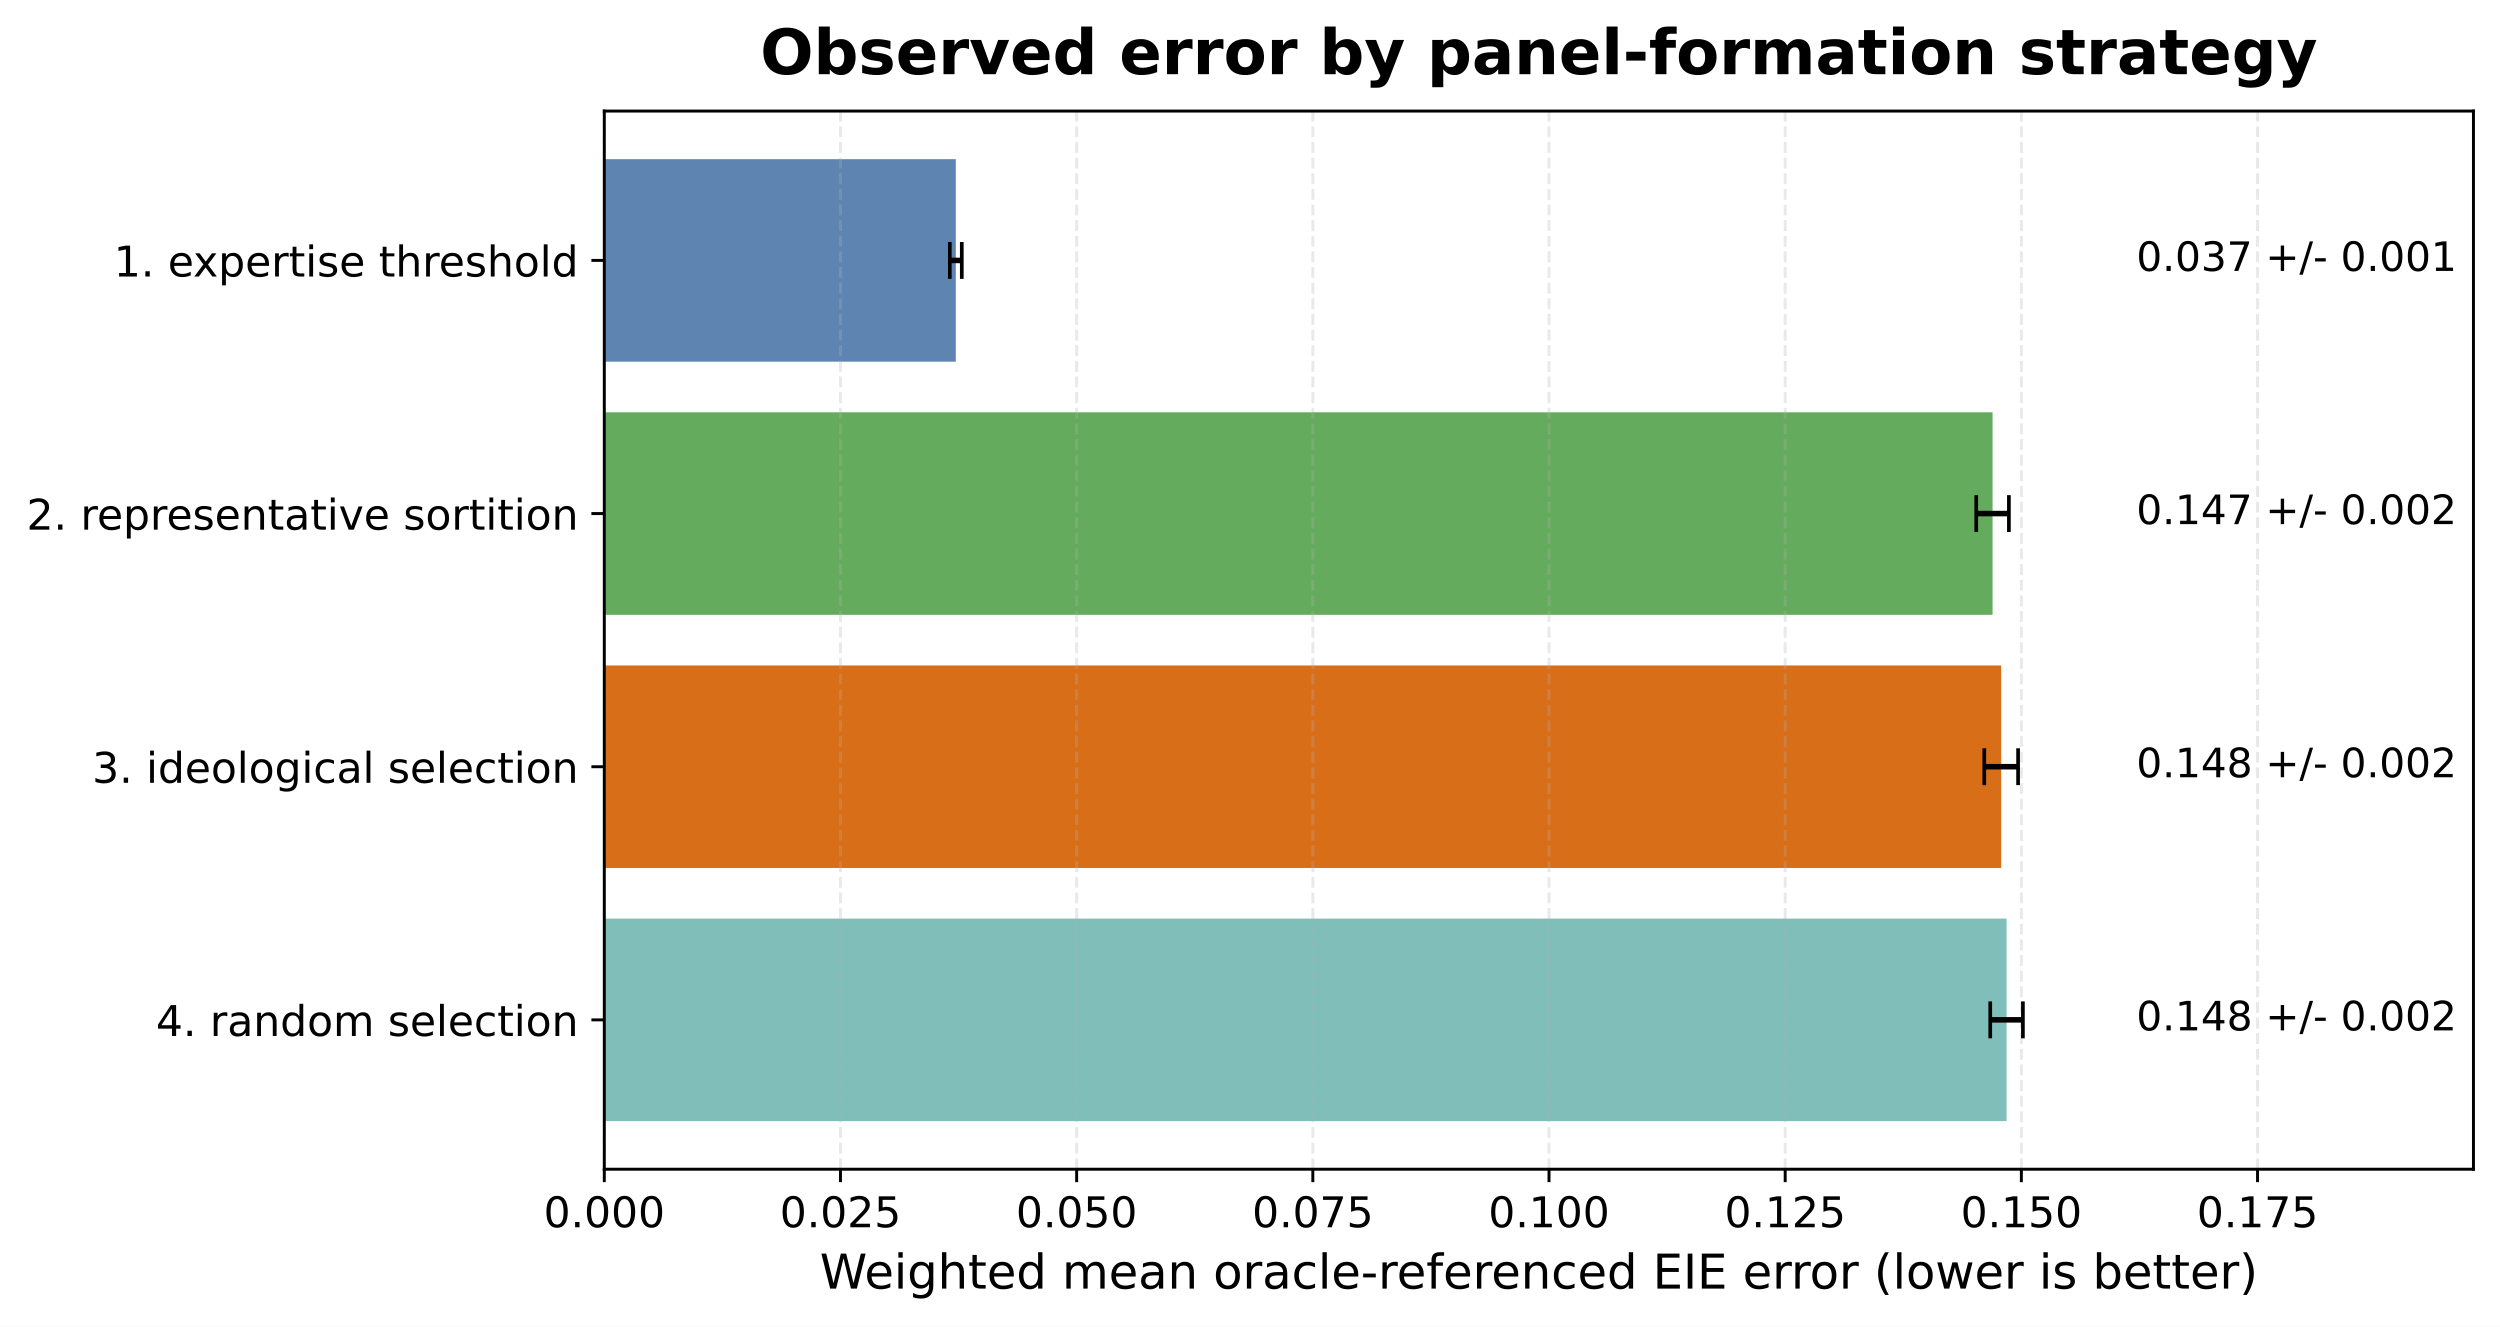
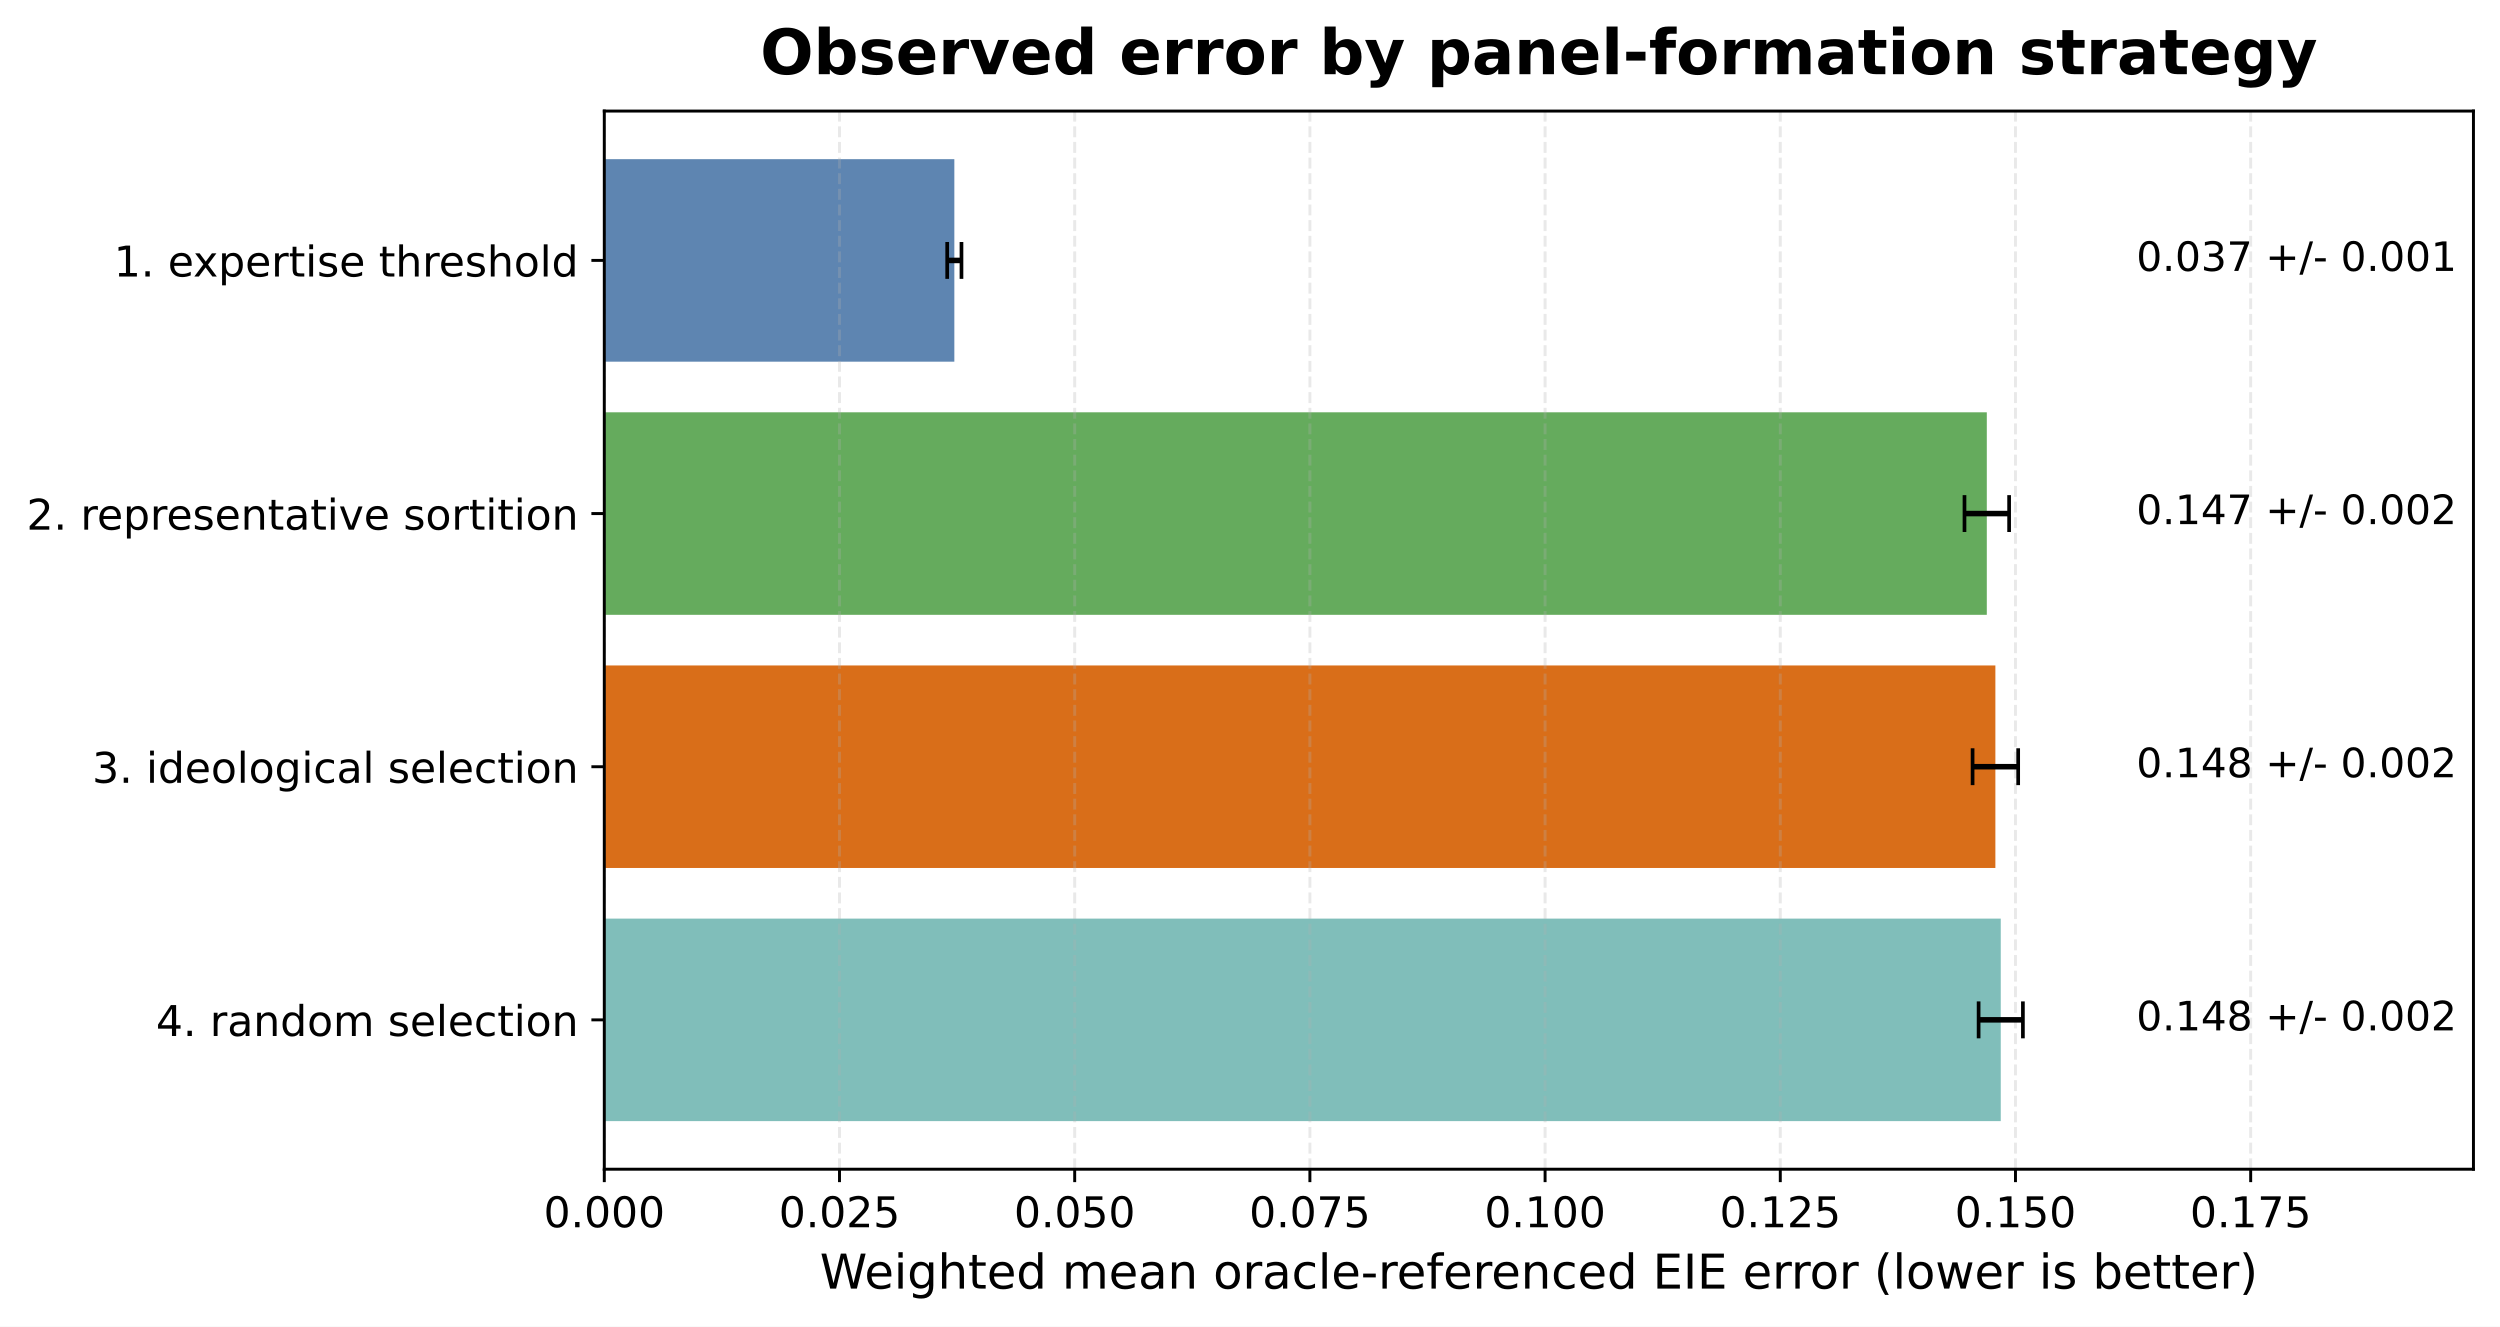
<svg xmlns="http://www.w3.org/2000/svg" xmlns:xlink="http://www.w3.org/1999/xlink" width="677.92pt" height="359.755pt" viewBox="0 0 677.92 359.755" version="1.1">
  <defs>
    <style type="text/css">*{stroke-linejoin: round; stroke-linecap: butt}</style>
  </defs>
  <g id="figure_1">
    <g id="patch_1">
      <path d="M 0 359.755  L 677.92 359.755  L 677.92 0  L 0 0  z " style="fill: #ffffff" />
    </g>
    <g id="axes_1">
      <g id="patch_2">
        <path d="M 163.865 317.054  L 670.72 317.054  L 670.72 30.117  L 163.865 30.117  z " style="fill: #ffffff" />
      </g>
      <g id="patch_3">
-         <path d="M 163.865 43.16  L 259.181 43.16  L 259.181 98.076  L 163.865 98.076  z " clip-path="url(#pc7986ad88f)" style="fill: #4c78a8; opacity: 0.9" />
+         <path d="M 163.865 43.16  L 258.785 43.16  L 258.785 98.076  L 163.865 98.076  z " clip-path="url(#pc7986ad88f)" style="fill: #4c78a8; opacity: 0.9" />
      </g>
      <g id="patch_4">
-         <path d="M 163.865 111.805  L 540.32 111.805  L 540.32 166.721  L 163.865 166.721  z " clip-path="url(#pc7986ad88f)" style="fill: #54a24b; opacity: 0.9" />
+         <path d="M 163.865 111.805  L 538.758 111.805  L 538.758 166.721  L 163.865 166.721  z " clip-path="url(#pc7986ad88f)" style="fill: #54a24b; opacity: 0.9" />
      </g>
      <g id="patch_5">
-         <path d="M 163.865 180.45  L 542.655 180.45  L 542.655 235.367  L 163.865 235.367  z " clip-path="url(#pc7986ad88f)" style="fill: #d55e00; opacity: 0.9" />
+         <path d="M 163.865 180.45  L 541.083 180.45  L 541.083 235.367  L 163.865 235.367  z " clip-path="url(#pc7986ad88f)" style="fill: #d55e00; opacity: 0.9" />
      </g>
      <g id="patch_6">
-         <path d="M 163.865 249.096  L 544.118 249.096  L 544.118 304.012  L 163.865 304.012  z " clip-path="url(#pc7986ad88f)" style="fill: #72b7b2; opacity: 0.9" />
+         <path d="M 163.865 249.096  L 542.54 249.096  L 542.54 304.012  L 163.865 304.012  z " clip-path="url(#pc7986ad88f)" style="fill: #72b7b2; opacity: 0.9" />
      </g>
      <g id="matplotlib.axis_1">
        <g id="xtick_1">
          <g id="line2d_1">
            <path d="M 163.865 317.054  L 163.865 30.117  " clip-path="url(#pc7986ad88f)" style="fill: none; stroke-dasharray: 2.96,1.28; stroke-dashoffset: 0; stroke: #b0b0b0; stroke-opacity: 0.28; stroke-width: 0.8" />
          </g>
          <g id="line2d_2">
            <defs>
              <path id="m8f7843dfd3" d="M 0 0  L 0 3.5  " style="stroke: #000000; stroke-width: 0.8" />
            </defs>
            <g>
              <use xlink:href="#m8f7843dfd3" x="163.865" y="317.054" style="stroke: #000000; stroke-width: 0.8" />
            </g>
          </g>
          <g id="text_1">
            <text style="font-size: 11.5px; font-family: 'DejaVu Sans', 'Bitstream Vera Sans', 'Computer Modern Sans Serif', 'Lucida Grande', 'Verdana', 'Geneva', 'Lucid', 'Arial', 'Helvetica', 'Avant Garde', sans-serif; text-anchor: middle" x="163.865" y="332.792" transform="rotate(-0 163.8653 332.7916)">0.000</text>
          </g>
        </g>
        <g id="xtick_2">
          <g id="line2d_3">
-             <path d="M 227.909 317.054  L 227.909 30.117  " clip-path="url(#pc7986ad88f)" style="fill: none; stroke-dasharray: 2.96,1.28; stroke-dashoffset: 0; stroke: #b0b0b0; stroke-opacity: 0.28; stroke-width: 0.8" />
+             <path d="M 227.643 317.054  L 227.643 30.117  " clip-path="url(#pc7986ad88f)" style="fill: none; stroke-dasharray: 2.96,1.28; stroke-dashoffset: 0; stroke: #b0b0b0; stroke-opacity: 0.28; stroke-width: 0.8" />
          </g>
          <g id="line2d_4">
            <g>
-               <use xlink:href="#m8f7843dfd3" x="227.909" y="317.054" style="stroke: #000000; stroke-width: 0.8" />
+               <use xlink:href="#m8f7843dfd3" x="227.643" y="317.054" style="stroke: #000000; stroke-width: 0.8" />
            </g>
          </g>
          <g id="text_2">
-             <text style="font-size: 11.5px; font-family: 'DejaVu Sans', 'Bitstream Vera Sans', 'Computer Modern Sans Serif', 'Lucida Grande', 'Verdana', 'Geneva', 'Lucid', 'Arial', 'Helvetica', 'Avant Garde', sans-serif; text-anchor: middle" x="227.909" y="332.792" transform="rotate(-0 227.9092 332.7916)">0.025</text>
+             <text style="font-size: 11.5px; font-family: 'DejaVu Sans', 'Bitstream Vera Sans', 'Computer Modern Sans Serif', 'Lucida Grande', 'Verdana', 'Geneva', 'Lucid', 'Arial', 'Helvetica', 'Avant Garde', sans-serif; text-anchor: middle" x="227.643" y="332.792" transform="rotate(-0 227.6434 332.7916)">0.025</text>
          </g>
        </g>
        <g id="xtick_3">
          <g id="line2d_5">
-             <path d="M 291.953 317.054  L 291.953 30.117  " clip-path="url(#pc7986ad88f)" style="fill: none; stroke-dasharray: 2.96,1.28; stroke-dashoffset: 0; stroke: #b0b0b0; stroke-opacity: 0.28; stroke-width: 0.8" />
+             <path d="M 291.422 317.054  L 291.422 30.117  " clip-path="url(#pc7986ad88f)" style="fill: none; stroke-dasharray: 2.96,1.28; stroke-dashoffset: 0; stroke: #b0b0b0; stroke-opacity: 0.28; stroke-width: 0.8" />
          </g>
          <g id="line2d_6">
            <g>
-               <use xlink:href="#m8f7843dfd3" x="291.953" y="317.054" style="stroke: #000000; stroke-width: 0.8" />
+               <use xlink:href="#m8f7843dfd3" x="291.422" y="317.054" style="stroke: #000000; stroke-width: 0.8" />
            </g>
          </g>
          <g id="text_3">
-             <text style="font-size: 11.5px; font-family: 'DejaVu Sans', 'Bitstream Vera Sans', 'Computer Modern Sans Serif', 'Lucida Grande', 'Verdana', 'Geneva', 'Lucid', 'Arial', 'Helvetica', 'Avant Garde', sans-serif; text-anchor: middle" x="291.953" y="332.792" transform="rotate(-0 291.953 332.7916)">0.050</text>
+             <text style="font-size: 11.5px; font-family: 'DejaVu Sans', 'Bitstream Vera Sans', 'Computer Modern Sans Serif', 'Lucida Grande', 'Verdana', 'Geneva', 'Lucid', 'Arial', 'Helvetica', 'Avant Garde', sans-serif; text-anchor: middle" x="291.422" y="332.792" transform="rotate(-0 291.4215 332.7916)">0.050</text>
          </g>
        </g>
        <g id="xtick_4">
          <g id="line2d_7">
-             <path d="M 355.997 317.054  L 355.997 30.117  " clip-path="url(#pc7986ad88f)" style="fill: none; stroke-dasharray: 2.96,1.28; stroke-dashoffset: 0; stroke: #b0b0b0; stroke-opacity: 0.28; stroke-width: 0.8" />
+             <path d="M 355.2 317.054  L 355.2 30.117  " clip-path="url(#pc7986ad88f)" style="fill: none; stroke-dasharray: 2.96,1.28; stroke-dashoffset: 0; stroke: #b0b0b0; stroke-opacity: 0.28; stroke-width: 0.8" />
          </g>
          <g id="line2d_8">
            <g>
-               <use xlink:href="#m8f7843dfd3" x="355.997" y="317.054" style="stroke: #000000; stroke-width: 0.8" />
+               <use xlink:href="#m8f7843dfd3" x="355.2" y="317.054" style="stroke: #000000; stroke-width: 0.8" />
            </g>
          </g>
          <g id="text_4">
-             <text style="font-size: 11.5px; font-family: 'DejaVu Sans', 'Bitstream Vera Sans', 'Computer Modern Sans Serif', 'Lucida Grande', 'Verdana', 'Geneva', 'Lucid', 'Arial', 'Helvetica', 'Avant Garde', sans-serif; text-anchor: middle" x="355.997" y="332.792" transform="rotate(-0 355.9969 332.7916)">0.075</text>
+             <text style="font-size: 11.5px; font-family: 'DejaVu Sans', 'Bitstream Vera Sans', 'Computer Modern Sans Serif', 'Lucida Grande', 'Verdana', 'Geneva', 'Lucid', 'Arial', 'Helvetica', 'Avant Garde', sans-serif; text-anchor: middle" x="355.2" y="332.792" transform="rotate(-0 355.1996 332.7916)">0.075</text>
          </g>
        </g>
        <g id="xtick_5">
          <g id="line2d_9">
-             <path d="M 420.041 317.054  L 420.041 30.117  " clip-path="url(#pc7986ad88f)" style="fill: none; stroke-dasharray: 2.96,1.28; stroke-dashoffset: 0; stroke: #b0b0b0; stroke-opacity: 0.28; stroke-width: 0.8" />
+             <path d="M 418.978 317.054  L 418.978 30.117  " clip-path="url(#pc7986ad88f)" style="fill: none; stroke-dasharray: 2.96,1.28; stroke-dashoffset: 0; stroke: #b0b0b0; stroke-opacity: 0.28; stroke-width: 0.8" />
          </g>
          <g id="line2d_10">
            <g>
-               <use xlink:href="#m8f7843dfd3" x="420.041" y="317.054" style="stroke: #000000; stroke-width: 0.8" />
+               <use xlink:href="#m8f7843dfd3" x="418.978" y="317.054" style="stroke: #000000; stroke-width: 0.8" />
            </g>
          </g>
          <g id="text_5">
-             <text style="font-size: 11.5px; font-family: 'DejaVu Sans', 'Bitstream Vera Sans', 'Computer Modern Sans Serif', 'Lucida Grande', 'Verdana', 'Geneva', 'Lucid', 'Arial', 'Helvetica', 'Avant Garde', sans-serif; text-anchor: middle" x="420.041" y="332.792" transform="rotate(-0 420.0407 332.7916)">0.100</text>
+             <text style="font-size: 11.5px; font-family: 'DejaVu Sans', 'Bitstream Vera Sans', 'Computer Modern Sans Serif', 'Lucida Grande', 'Verdana', 'Geneva', 'Lucid', 'Arial', 'Helvetica', 'Avant Garde', sans-serif; text-anchor: middle" x="418.978" y="332.792" transform="rotate(-0 418.9777 332.7916)">0.100</text>
          </g>
        </g>
        <g id="xtick_6">
          <g id="line2d_11">
-             <path d="M 484.085 317.054  L 484.085 30.117  " clip-path="url(#pc7986ad88f)" style="fill: none; stroke-dasharray: 2.96,1.28; stroke-dashoffset: 0; stroke: #b0b0b0; stroke-opacity: 0.28; stroke-width: 0.8" />
+             <path d="M 482.756 317.054  L 482.756 30.117  " clip-path="url(#pc7986ad88f)" style="fill: none; stroke-dasharray: 2.96,1.28; stroke-dashoffset: 0; stroke: #b0b0b0; stroke-opacity: 0.28; stroke-width: 0.8" />
          </g>
          <g id="line2d_12">
            <g>
-               <use xlink:href="#m8f7843dfd3" x="484.085" y="317.054" style="stroke: #000000; stroke-width: 0.8" />
+               <use xlink:href="#m8f7843dfd3" x="482.756" y="317.054" style="stroke: #000000; stroke-width: 0.8" />
            </g>
          </g>
          <g id="text_6">
-             <text style="font-size: 11.5px; font-family: 'DejaVu Sans', 'Bitstream Vera Sans', 'Computer Modern Sans Serif', 'Lucida Grande', 'Verdana', 'Geneva', 'Lucid', 'Arial', 'Helvetica', 'Avant Garde', sans-serif; text-anchor: middle" x="484.085" y="332.792" transform="rotate(-0 484.0846 332.7916)">0.125</text>
+             <text style="font-size: 11.5px; font-family: 'DejaVu Sans', 'Bitstream Vera Sans', 'Computer Modern Sans Serif', 'Lucida Grande', 'Verdana', 'Geneva', 'Lucid', 'Arial', 'Helvetica', 'Avant Garde', sans-serif; text-anchor: middle" x="482.756" y="332.792" transform="rotate(-0 482.7558 332.7916)">0.125</text>
          </g>
        </g>
        <g id="xtick_7">
          <g id="line2d_13">
-             <path d="M 548.128 317.054  L 548.128 30.117  " clip-path="url(#pc7986ad88f)" style="fill: none; stroke-dasharray: 2.96,1.28; stroke-dashoffset: 0; stroke: #b0b0b0; stroke-opacity: 0.28; stroke-width: 0.8" />
+             <path d="M 546.534 317.054  L 546.534 30.117  " clip-path="url(#pc7986ad88f)" style="fill: none; stroke-dasharray: 2.96,1.28; stroke-dashoffset: 0; stroke: #b0b0b0; stroke-opacity: 0.28; stroke-width: 0.8" />
          </g>
          <g id="line2d_14">
            <g>
-               <use xlink:href="#m8f7843dfd3" x="548.128" y="317.054" style="stroke: #000000; stroke-width: 0.8" />
+               <use xlink:href="#m8f7843dfd3" x="546.534" y="317.054" style="stroke: #000000; stroke-width: 0.8" />
            </g>
          </g>
          <g id="text_7">
-             <text style="font-size: 11.5px; font-family: 'DejaVu Sans', 'Bitstream Vera Sans', 'Computer Modern Sans Serif', 'Lucida Grande', 'Verdana', 'Geneva', 'Lucid', 'Arial', 'Helvetica', 'Avant Garde', sans-serif; text-anchor: middle" x="548.128" y="332.792" transform="rotate(-0 548.1284 332.7916)">0.150</text>
+             <text style="font-size: 11.5px; font-family: 'DejaVu Sans', 'Bitstream Vera Sans', 'Computer Modern Sans Serif', 'Lucida Grande', 'Verdana', 'Geneva', 'Lucid', 'Arial', 'Helvetica', 'Avant Garde', sans-serif; text-anchor: middle" x="546.534" y="332.792" transform="rotate(-0 546.5339 332.7916)">0.150</text>
          </g>
        </g>
        <g id="xtick_8">
          <g id="line2d_15">
-             <path d="M 612.172 317.054  L 612.172 30.117  " clip-path="url(#pc7986ad88f)" style="fill: none; stroke-dasharray: 2.96,1.28; stroke-dashoffset: 0; stroke: #b0b0b0; stroke-opacity: 0.28; stroke-width: 0.8" />
+             <path d="M 610.312 317.054  L 610.312 30.117  " clip-path="url(#pc7986ad88f)" style="fill: none; stroke-dasharray: 2.96,1.28; stroke-dashoffset: 0; stroke: #b0b0b0; stroke-opacity: 0.28; stroke-width: 0.8" />
          </g>
          <g id="line2d_16">
            <g>
-               <use xlink:href="#m8f7843dfd3" x="612.172" y="317.054" style="stroke: #000000; stroke-width: 0.8" />
+               <use xlink:href="#m8f7843dfd3" x="610.312" y="317.054" style="stroke: #000000; stroke-width: 0.8" />
            </g>
          </g>
          <g id="text_8">
-             <text style="font-size: 11.5px; font-family: 'DejaVu Sans', 'Bitstream Vera Sans', 'Computer Modern Sans Serif', 'Lucida Grande', 'Verdana', 'Geneva', 'Lucid', 'Arial', 'Helvetica', 'Avant Garde', sans-serif; text-anchor: middle" x="612.172" y="332.792" transform="rotate(-0 612.1723 332.7916)">0.175</text>
+             <text style="font-size: 11.5px; font-family: 'DejaVu Sans', 'Bitstream Vera Sans', 'Computer Modern Sans Serif', 'Lucida Grande', 'Verdana', 'Geneva', 'Lucid', 'Arial', 'Helvetica', 'Avant Garde', sans-serif; text-anchor: middle" x="610.312" y="332.792" transform="rotate(-0 610.312 332.7916)">0.175</text>
          </g>
        </g>
        <g id="text_9">
          <text style="font-size: 13px; font-family: 'DejaVu Sans', 'Bitstream Vera Sans', 'Computer Modern Sans Serif', 'Lucida Grande', 'Verdana', 'Geneva', 'Lucid', 'Arial', 'Helvetica', 'Avant Garde', sans-serif; text-anchor: middle" x="417.293" y="349.432" transform="rotate(-0 417.2928 349.4323)">Weighted mean oracle-referenced EIE error (lower is better)</text>
        </g>
      </g>
      <g id="matplotlib.axis_2">
        <g id="ytick_1">
          <g id="line2d_17">
            <defs>
              <path id="m2f75cdd73d" d="M 0 0  L -3.5 0  " style="stroke: #000000; stroke-width: 0.8" />
            </defs>
            <g>
              <use xlink:href="#m2f75cdd73d" x="163.865" y="70.618" style="stroke: #000000; stroke-width: 0.8" />
            </g>
          </g>
          <g id="text_10">
            <text style="font-size: 11.5px; font-family: 'DejaVu Sans', 'Bitstream Vera Sans', 'Computer Modern Sans Serif', 'Lucida Grande', 'Verdana', 'Geneva', 'Lucid', 'Arial', 'Helvetica', 'Avant Garde', sans-serif; text-anchor: end" x="156.865" y="74.987" transform="rotate(-0 156.8653 74.98712)">1. expertise threshold</text>
          </g>
        </g>
        <g id="ytick_2">
          <g id="line2d_18">
            <g>
              <use xlink:href="#m2f75cdd73d" x="163.865" y="139.263" style="stroke: #000000; stroke-width: 0.8" />
            </g>
          </g>
          <g id="text_11">
            <text style="font-size: 11.5px; font-family: 'DejaVu Sans', 'Bitstream Vera Sans', 'Computer Modern Sans Serif', 'Lucida Grande', 'Verdana', 'Geneva', 'Lucid', 'Arial', 'Helvetica', 'Avant Garde', sans-serif; text-anchor: end" x="156.865" y="143.632" transform="rotate(-0 156.8653 143.6323)">2. representative sortition</text>
          </g>
        </g>
        <g id="ytick_3">
          <g id="line2d_19">
            <g>
              <use xlink:href="#m2f75cdd73d" x="163.865" y="207.908" style="stroke: #000000; stroke-width: 0.8" />
            </g>
          </g>
          <g id="text_12">
            <text style="font-size: 11.5px; font-family: 'DejaVu Sans', 'Bitstream Vera Sans', 'Computer Modern Sans Serif', 'Lucida Grande', 'Verdana', 'Geneva', 'Lucid', 'Arial', 'Helvetica', 'Avant Garde', sans-serif; text-anchor: end" x="156.865" y="212.278" transform="rotate(-0 156.8653 212.2775)">3. ideological selection</text>
          </g>
        </g>
        <g id="ytick_4">
          <g id="line2d_20">
            <g>
              <use xlink:href="#m2f75cdd73d" x="163.865" y="276.554" style="stroke: #000000; stroke-width: 0.8" />
            </g>
          </g>
          <g id="text_13">
            <text style="font-size: 11.5px; font-family: 'DejaVu Sans', 'Bitstream Vera Sans', 'Computer Modern Sans Serif', 'Lucida Grande', 'Verdana', 'Geneva', 'Lucid', 'Arial', 'Helvetica', 'Avant Garde', sans-serif; text-anchor: end" x="156.865" y="280.923" transform="rotate(-0 156.8653 280.9227)">4. random selection</text>
          </g>
        </g>
      </g>
      <g id="LineCollection_1">
-         <path d="M 257.556 70.618  L 260.806 70.618  " clip-path="url(#pc7986ad88f)" style="fill: none; stroke: #000000; stroke-width: 1.5" />
-         <path d="M 535.893 139.263  L 544.747 139.263  " clip-path="url(#pc7986ad88f)" style="fill: none; stroke: #000000; stroke-width: 1.5" />
-         <path d="M 538.069 207.908  L 547.241 207.908  " clip-path="url(#pc7986ad88f)" style="fill: none; stroke: #000000; stroke-width: 1.5" />
-         <path d="M 539.69 276.554  L 548.546 276.554  " clip-path="url(#pc7986ad88f)" style="fill: none; stroke: #000000; stroke-width: 1.5" />
+         <path d="M 256.85 70.618  L 260.721 70.618  " clip-path="url(#pc7986ad88f)" style="fill: none; stroke: #000000; stroke-width: 1.5" />
+         <path d="M 532.706 139.263  L 544.809 139.263  " clip-path="url(#pc7986ad88f)" style="fill: none; stroke: #000000; stroke-width: 1.5" />
+         <path d="M 534.901 207.908  L 547.265 207.908  " clip-path="url(#pc7986ad88f)" style="fill: none; stroke: #000000; stroke-width: 1.5" />
+         <path d="M 536.534 276.554  L 548.546 276.554  " clip-path="url(#pc7986ad88f)" style="fill: none; stroke: #000000; stroke-width: 1.5" />
      </g>
      <g id="line2d_21">
        <defs>
          <path id="m980412c3e3" d="M 0 5  L 0 -5  " style="stroke: #000000" />
        </defs>
        <g clip-path="url(#pc7986ad88f)">
-           <use xlink:href="#m980412c3e3" x="257.556" y="70.618" style="fill: #1f77b4; stroke: #000000" />
-           <use xlink:href="#m980412c3e3" x="535.893" y="139.263" style="fill: #1f77b4; stroke: #000000" />
-           <use xlink:href="#m980412c3e3" x="538.069" y="207.908" style="fill: #1f77b4; stroke: #000000" />
-           <use xlink:href="#m980412c3e3" x="539.69" y="276.554" style="fill: #1f77b4; stroke: #000000" />
+           <use xlink:href="#m980412c3e3" x="256.85" y="70.618" style="fill: #1f77b4; stroke: #000000" />
+           <use xlink:href="#m980412c3e3" x="532.706" y="139.263" style="fill: #1f77b4; stroke: #000000" />
+           <use xlink:href="#m980412c3e3" x="534.901" y="207.908" style="fill: #1f77b4; stroke: #000000" />
+           <use xlink:href="#m980412c3e3" x="536.534" y="276.554" style="fill: #1f77b4; stroke: #000000" />
        </g>
      </g>
      <g id="line2d_22">
        <g clip-path="url(#pc7986ad88f)">
-           <use xlink:href="#m980412c3e3" x="260.806" y="70.618" style="fill: #1f77b4; stroke: #000000" />
-           <use xlink:href="#m980412c3e3" x="544.747" y="139.263" style="fill: #1f77b4; stroke: #000000" />
-           <use xlink:href="#m980412c3e3" x="547.241" y="207.908" style="fill: #1f77b4; stroke: #000000" />
+           <use xlink:href="#m980412c3e3" x="260.721" y="70.618" style="fill: #1f77b4; stroke: #000000" />
+           <use xlink:href="#m980412c3e3" x="544.809" y="139.263" style="fill: #1f77b4; stroke: #000000" />
+           <use xlink:href="#m980412c3e3" x="547.265" y="207.908" style="fill: #1f77b4; stroke: #000000" />
          <use xlink:href="#m980412c3e3" x="548.546" y="276.554" style="fill: #1f77b4; stroke: #000000" />
        </g>
      </g>
      <g id="patch_7">
        <path d="M 163.865 317.054  L 163.865 30.117  " style="fill: none; stroke: #000000; stroke-width: 0.8; stroke-linejoin: miter; stroke-linecap: square" />
      </g>
      <g id="patch_8">
        <path d="M 670.72 317.054  L 670.72 30.117  " style="fill: none; stroke: #000000; stroke-width: 0.8; stroke-linejoin: miter; stroke-linecap: square" />
      </g>
      <g id="patch_9">
        <path d="M 163.865 317.054  L 670.72 317.054  " style="fill: none; stroke: #000000; stroke-width: 0.8; stroke-linejoin: miter; stroke-linecap: square" />
      </g>
      <g id="patch_10">
        <path d="M 163.865 30.117  L 670.72 30.117  " style="fill: none; stroke: #000000; stroke-width: 0.8; stroke-linejoin: miter; stroke-linecap: square" />
      </g>
      <g id="text_14">
        <text style="font-size: 11px; font-family: 'DejaVu Sans', 'Bitstream Vera Sans', 'Computer Modern Sans Serif', 'Lucida Grande', 'Verdana', 'Geneva', 'Lucid', 'Arial', 'Helvetica', 'Avant Garde', sans-serif; text-anchor: start" x="579.32" y="73.475" transform="rotate(-0 579.3202 73.47544)">0.037 +/- 0.001</text>
      </g>
      <g id="text_15">
        <text style="font-size: 11px; font-family: 'DejaVu Sans', 'Bitstream Vera Sans', 'Computer Modern Sans Serif', 'Lucida Grande', 'Verdana', 'Geneva', 'Lucid', 'Arial', 'Helvetica', 'Avant Garde', sans-serif; text-anchor: start" x="579.32" y="142.121" transform="rotate(-0 579.3202 142.1206)">0.147 +/- 0.002</text>
      </g>
      <g id="text_16">
        <text style="font-size: 11px; font-family: 'DejaVu Sans', 'Bitstream Vera Sans', 'Computer Modern Sans Serif', 'Lucida Grande', 'Verdana', 'Geneva', 'Lucid', 'Arial', 'Helvetica', 'Avant Garde', sans-serif; text-anchor: start" x="579.32" y="210.766" transform="rotate(-0 579.3202 210.7658)">0.148 +/- 0.002</text>
      </g>
      <g id="text_17">
        <text style="font-size: 11px; font-family: 'DejaVu Sans', 'Bitstream Vera Sans', 'Computer Modern Sans Serif', 'Lucida Grande', 'Verdana', 'Geneva', 'Lucid', 'Arial', 'Helvetica', 'Avant Garde', sans-serif; text-anchor: start" x="579.32" y="279.411" transform="rotate(-0 579.3202 279.411)">0.148 +/- 0.002</text>
      </g>
      <g id="text_18">
        <text style="font-weight: 700; font-size: 17px; font-family: 'DejaVu Sans', 'Bitstream Vera Sans', 'Computer Modern Sans Serif', 'Lucida Grande', 'Verdana', 'Geneva', 'Lucid', 'Arial', 'Helvetica', 'Avant Garde', sans-serif; text-anchor: middle" x="417.293" y="20.117" transform="rotate(-0 417.2928 20.11734)">Observed error by panel-formation strategy</text>
      </g>
    </g>
  </g>
  <defs>
    <clipPath id="pc7986ad88f">
      <rect x="163.865" y="30.117" width="506.855" height="286.937" />
    </clipPath>
  </defs>
</svg>
